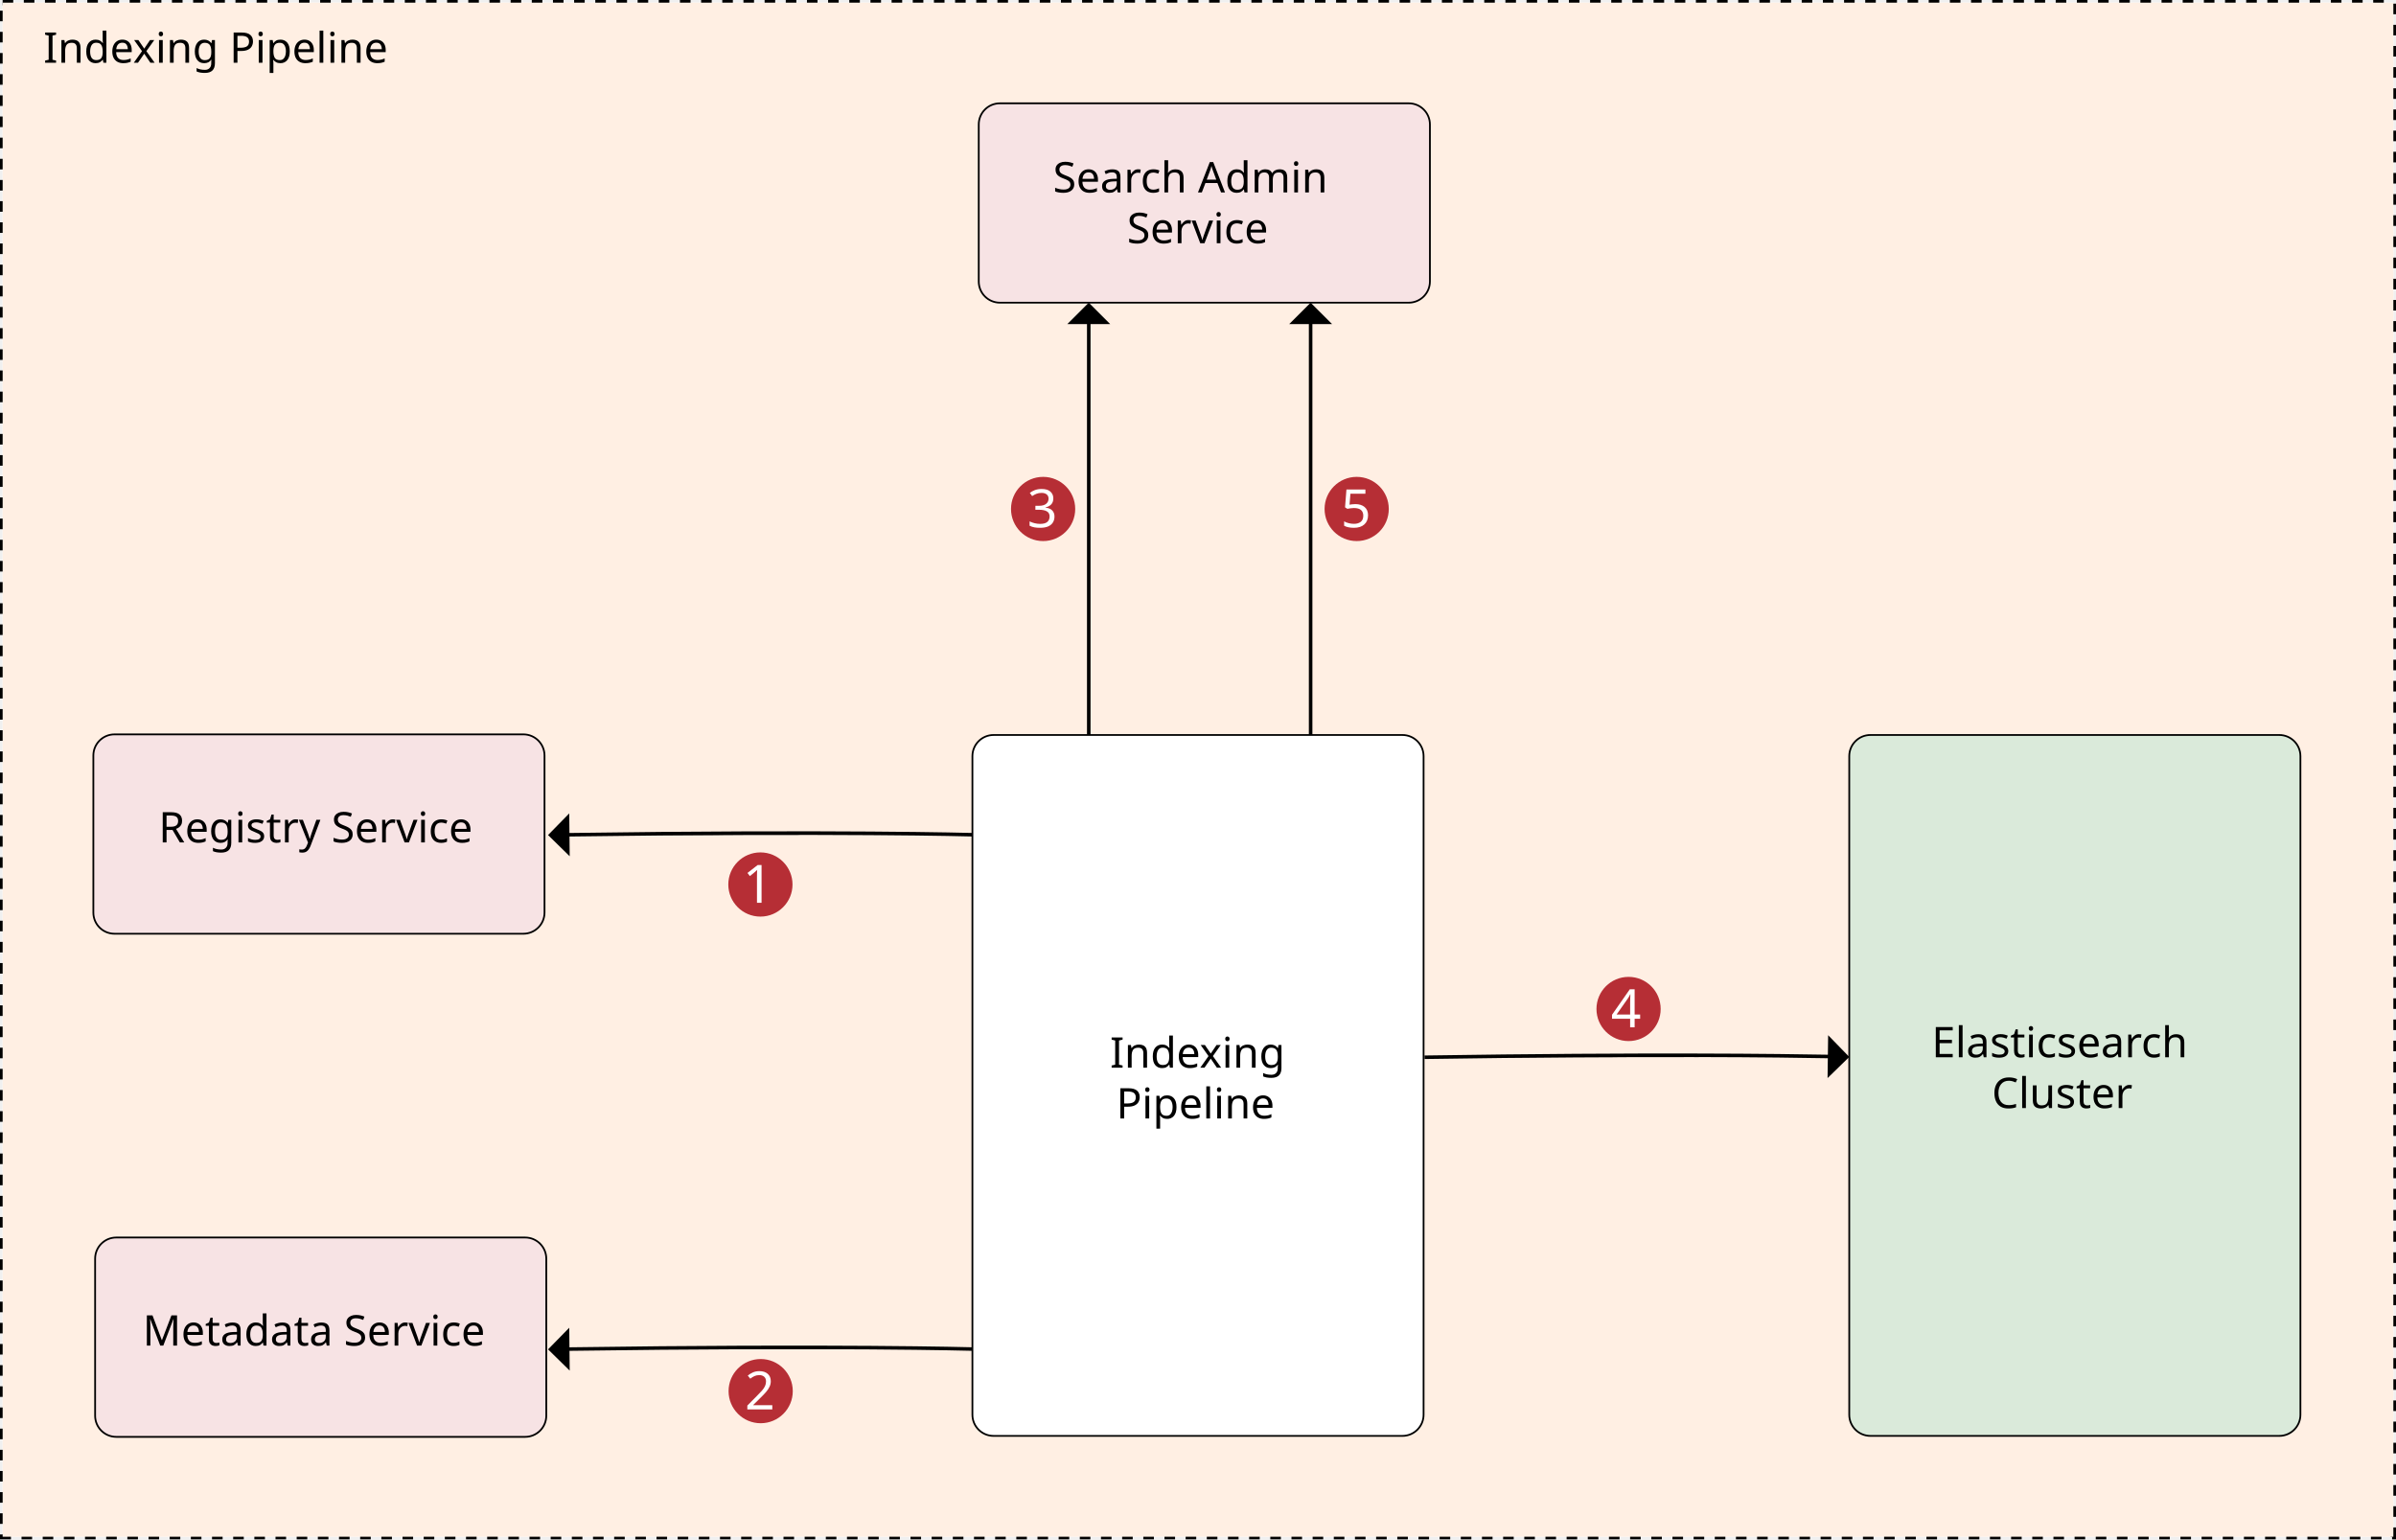
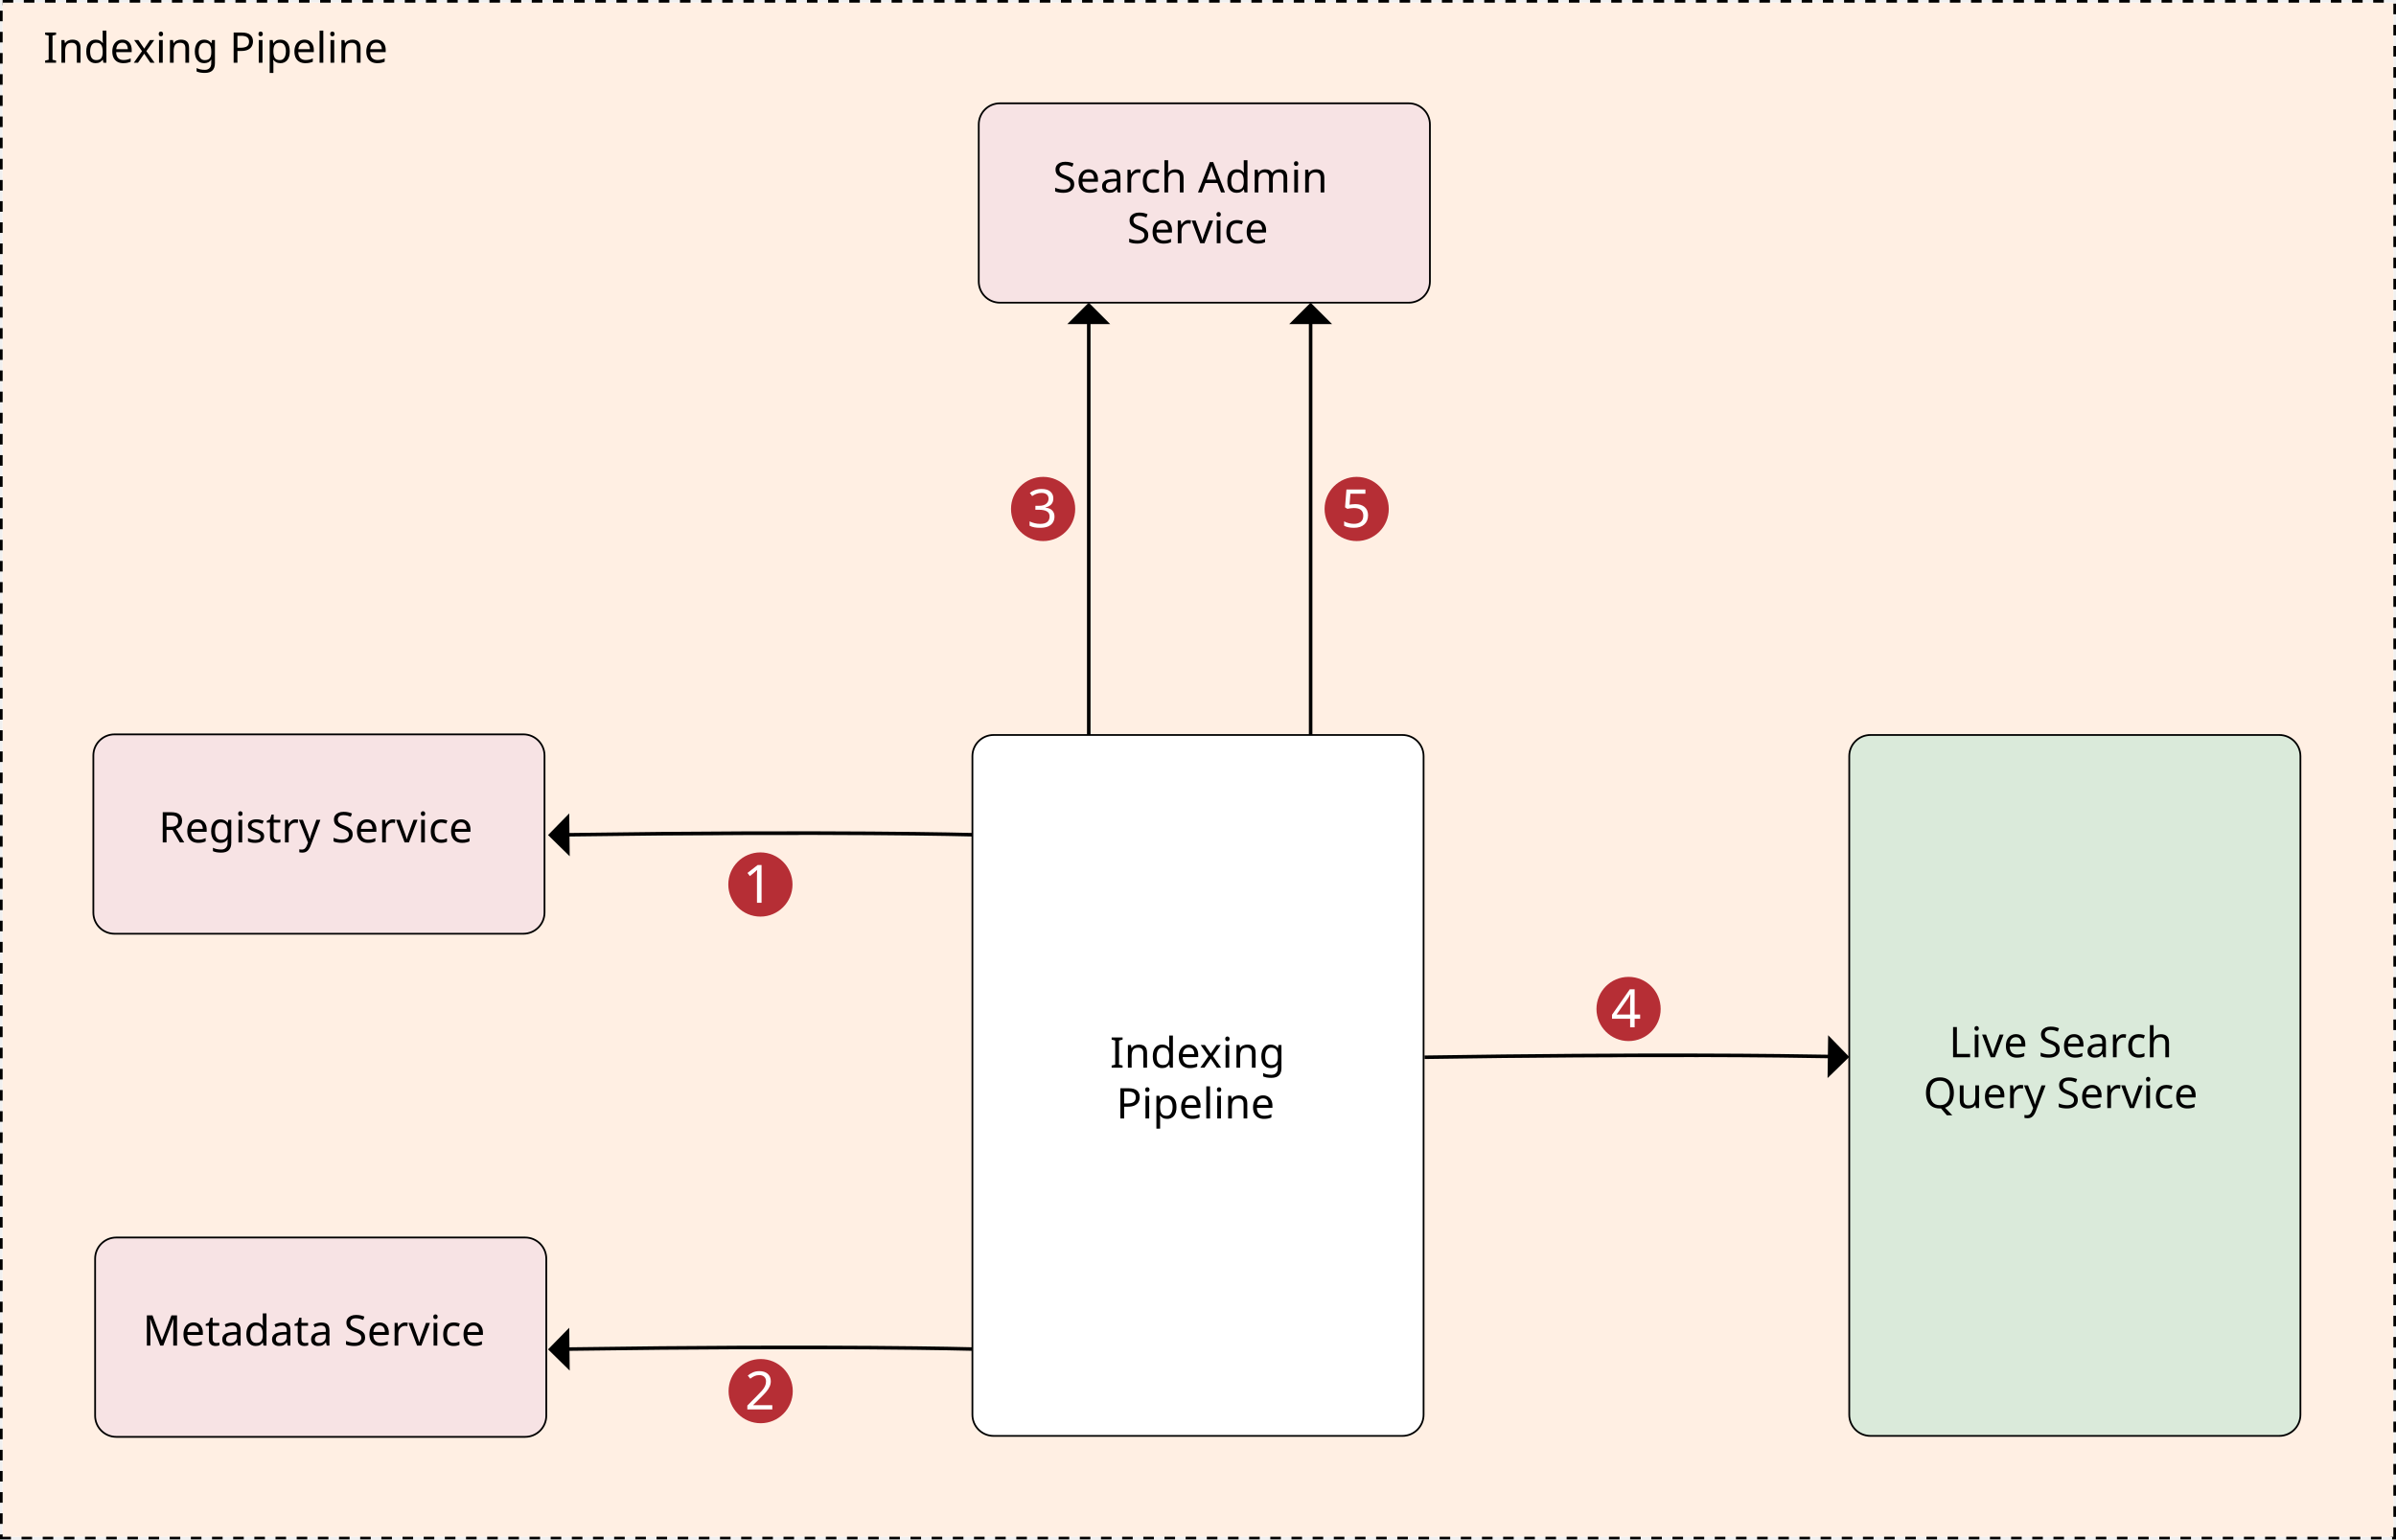
<svg xmlns="http://www.w3.org/2000/svg" version="1.1" id="Layer_1" x="0px" y="0px" viewBox="0 0 1358.43 872.85" style="enable-background:new 0 0 1358.43 872.85;" xml:space="preserve">
  <style type="text/css">
	.st0{fill:#FFFFFF;}
	.st1{fill:none;stroke:#000000;stroke-width:3;stroke-miterlimit:10;stroke-dasharray:6;}
	.st2{fill:#FFEFE3;}
	.st3{font-family:'OpenSans-Semibold';}
	.st4{font-size:24px;}
	.st5{fill:#F7E3E4;stroke:#000000;stroke-miterlimit:10;}
	.st6{fill:none;stroke:#000000;stroke-width:2;stroke-miterlimit:10;}
	.st7{fill:#FFFFFF;stroke:#000000;stroke-miterlimit:10;}
	.st8{fill:#DAEADA;stroke:#000000;stroke-miterlimit:10;}
	.st9{fill:#B62E35;}
	.st10{font-family:'OpenSans-Bold';}
	.st11{font-size:30px;}
</style>
  <g>
    <rect x="1.5" y="1.5" class="st0" width="1355.43" height="869.85" />
    <rect x="1.5" y="1.5" class="st1" width="1355.43" height="869.85" />
    <rect x="1.5" y="1.5" class="st2" width="1355.43" height="869.85" />
  </g>
  <text transform="matrix(1 0 0 1 24.6325 35.5859)" class="st3 st4">Indexing Pipeline</text>
  <path class="st5" d="M296.72,529.44H64.93c-6.63,0-12-5.37-12-12V428.4c0-6.63,5.37-12,12-12h231.79c6.63,0,12,5.37,12,12v89.04  C308.72,524.06,303.35,529.44,296.72,529.44z" />
  <text transform="matrix(1 0 0 1 89.9367 477.6777)" class="st3 st4">Registry Service</text>
  <path class="st5" d="M798.69,171.62H566.91c-6.63,0-12-5.37-12-12V70.58c0-6.63,5.37-12,12-12h231.79c6.63,0,12,5.37,12,12v89.04  C810.69,166.24,805.32,171.62,798.69,171.62z" />
  <text transform="matrix(1 0 0 1 597.0057 109.0967)">
    <tspan x="0" y="0" class="st3 st4">Search Admin </tspan>
    <tspan x="35.74" y="28.8" class="st3 st4"> Service</tspan>
  </text>
  <g>
    <path d="M310.72,765.11c159.61-2.43,240.8-0.19,240.8-0.19" />
    <g>
      <path class="st6" d="M321.24,764.96c152.66-2.18,230.28-0.03,230.28-0.03" />
      <g>
        <polygon points="322.74,752.85 322.99,777.14 310.72,765.11    " />
      </g>
    </g>
  </g>
  <g>
    <path d="M1099.53,224.8" />
  </g>
  <g>
    <line x1="617.28" y1="171.62" x2="617.28" y2="416.75" />
    <g>
      <line class="st6" x1="617.28" y1="182.13" x2="617.28" y2="416.75" />
      <g>
        <polygon points="629.43,183.76 605.14,183.76 617.28,171.62    " />
      </g>
    </g>
  </g>
  <path class="st5" d="M297.72,814.72H65.93c-6.63,0-12-5.37-12-12v-89.04c0-6.63,5.37-12,12-12h231.79c6.63,0,12,5.37,12,12v89.04  C309.72,809.35,304.35,814.72,297.72,814.72z" />
  <text transform="matrix(1 0 0 1 80.9367 762.962)" class="st3 st4">Metadata Service</text>
  <path class="st7" d="M795.11,814.17H563.32c-6.63,0-12-5.37-12-12V428.75c0-6.63,5.37-12,12-12h231.79c6.63,0,12,5.37,12,12v373.42  C807.11,808.8,801.74,814.17,795.11,814.17z" />
  <text transform="matrix(1 0 0 1 629.3004 605.3903)">
    <tspan x="0" y="0" class="st3 st4">Indexing </tspan>
    <tspan x="3.57" y="28.8" class="st3 st4">Pipeline</tspan>
  </text>
  <g>
    <path d="M310.72,473.48c159.61-2.43,240.8-0.19,240.8-0.19" />
    <g>
      <path class="st6" d="M321.24,473.33c152.66-2.18,230.28-0.03,230.28-0.03" />
      <g>
        <polygon points="322.74,461.21 322.99,485.51 310.72,473.48    " />
      </g>
    </g>
  </g>
  <g>
    <line x1="743.07" y1="171.62" x2="743.07" y2="416.75" />
    <g>
      <line class="st6" x1="743.07" y1="182.13" x2="743.07" y2="416.75" />
      <g>
        <polygon points="755.22,183.76 730.93,183.76 743.07,171.62    " />
      </g>
    </g>
  </g>
  <g>
    <path d="M807.65,599.48c159.61-2.43,240.8-0.19,240.8-0.19" />
    <g>
      <path class="st6" d="M807.65,599.48c126.41-1.93,203.64-0.92,230.29-0.42" />
      <g>
        <polygon points="1036.48,586.98 1036.15,611.28 1048.46,599.3    " />
      </g>
    </g>
  </g>
  <path class="st8" d="M1292.24,814.17h-231.79c-6.63,0-12-5.37-12-12V428.75c0-6.63,5.37-12,12-12h231.79c6.63,0,12,5.37,12,12  v373.42C1304.24,808.8,1298.87,814.17,1292.24,814.17z" />
-   <text transform="matrix(1 0 0 1 1095.194 599.4823)">
-     <tspan x="0" y="0" class="st3 st4">Elasticsearch </tspan>
-     <tspan x="34.08" y="28.8" class="st3 st4">Cluster</tspan>
+   <text transform="matrix(1 0 0 1 1104.985 599.4823)">
+     <tspan x="0" y="0" class="st3 st4">Live Search </tspan>
+     <tspan x="-14.5" y="28.8" class="st3 st4">Query Service</tspan>
  </text>
  <g>
    <g>
      <circle class="st9" cx="431.12" cy="501.52" r="18.2" />
    </g>
    <text transform="matrix(1 0 0 1 421.1136 511.9034)" class="st0 st10 st11">1</text>
  </g>
  <g>
    <g>
      <circle class="st9" cx="923.33" cy="572.1" r="18.2" />
    </g>
    <text transform="matrix(1 0 0 1 913.3288 582.4869)" class="st0 st10 st11">4</text>
  </g>
  <g>
    <g>
      <circle class="st9" cx="591.4" cy="288.59" r="18.2" />
    </g>
    <text transform="matrix(1 0 0 1 582.3942 298.9754)" class="st0 st10 st11">3</text>
  </g>
  <g>
    <g>
      <circle class="st9" cx="769.18" cy="288.59" r="18.2" />
    </g>
    <text transform="matrix(1 0 0 1 760.1749 298.9754)" class="st0 st10 st11">5</text>
  </g>
  <g>
    <g>
      <circle class="st9" cx="431.27" cy="788.79" r="18.2" />
    </g>
    <text transform="matrix(1 0 0 1 422.2687 799.1707)" class="st0 st10 st11">2</text>
  </g>
</svg>
